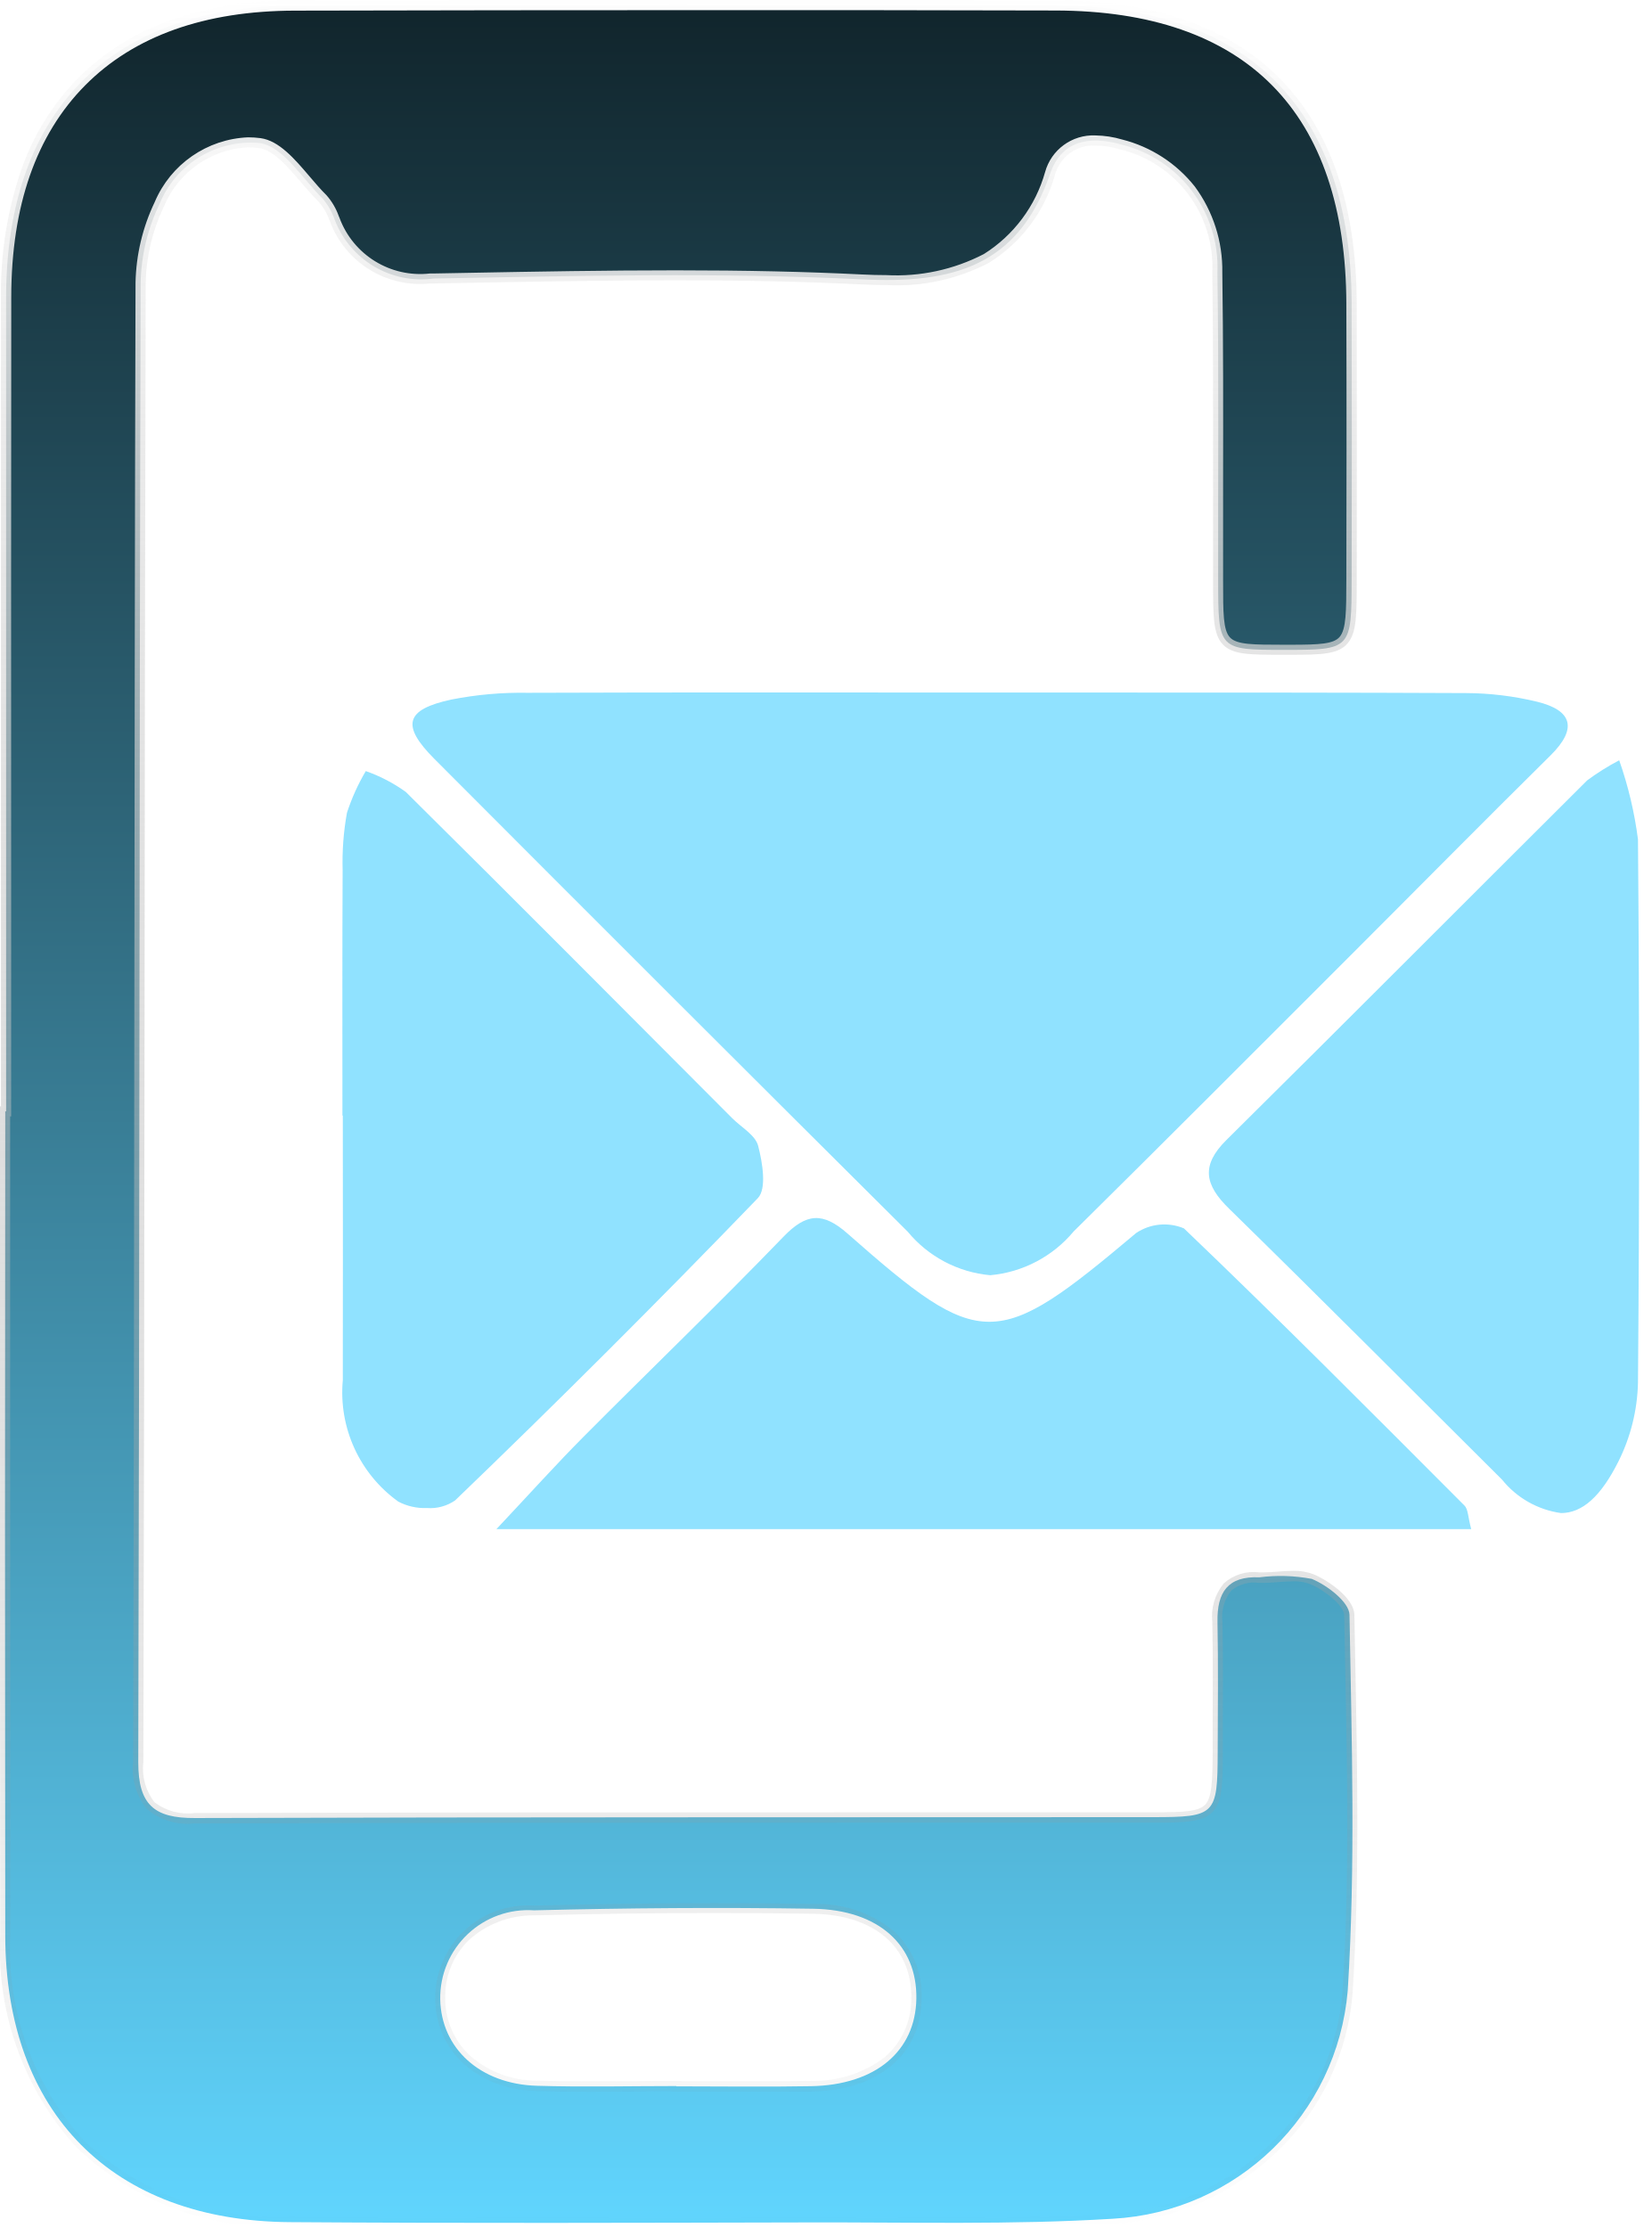
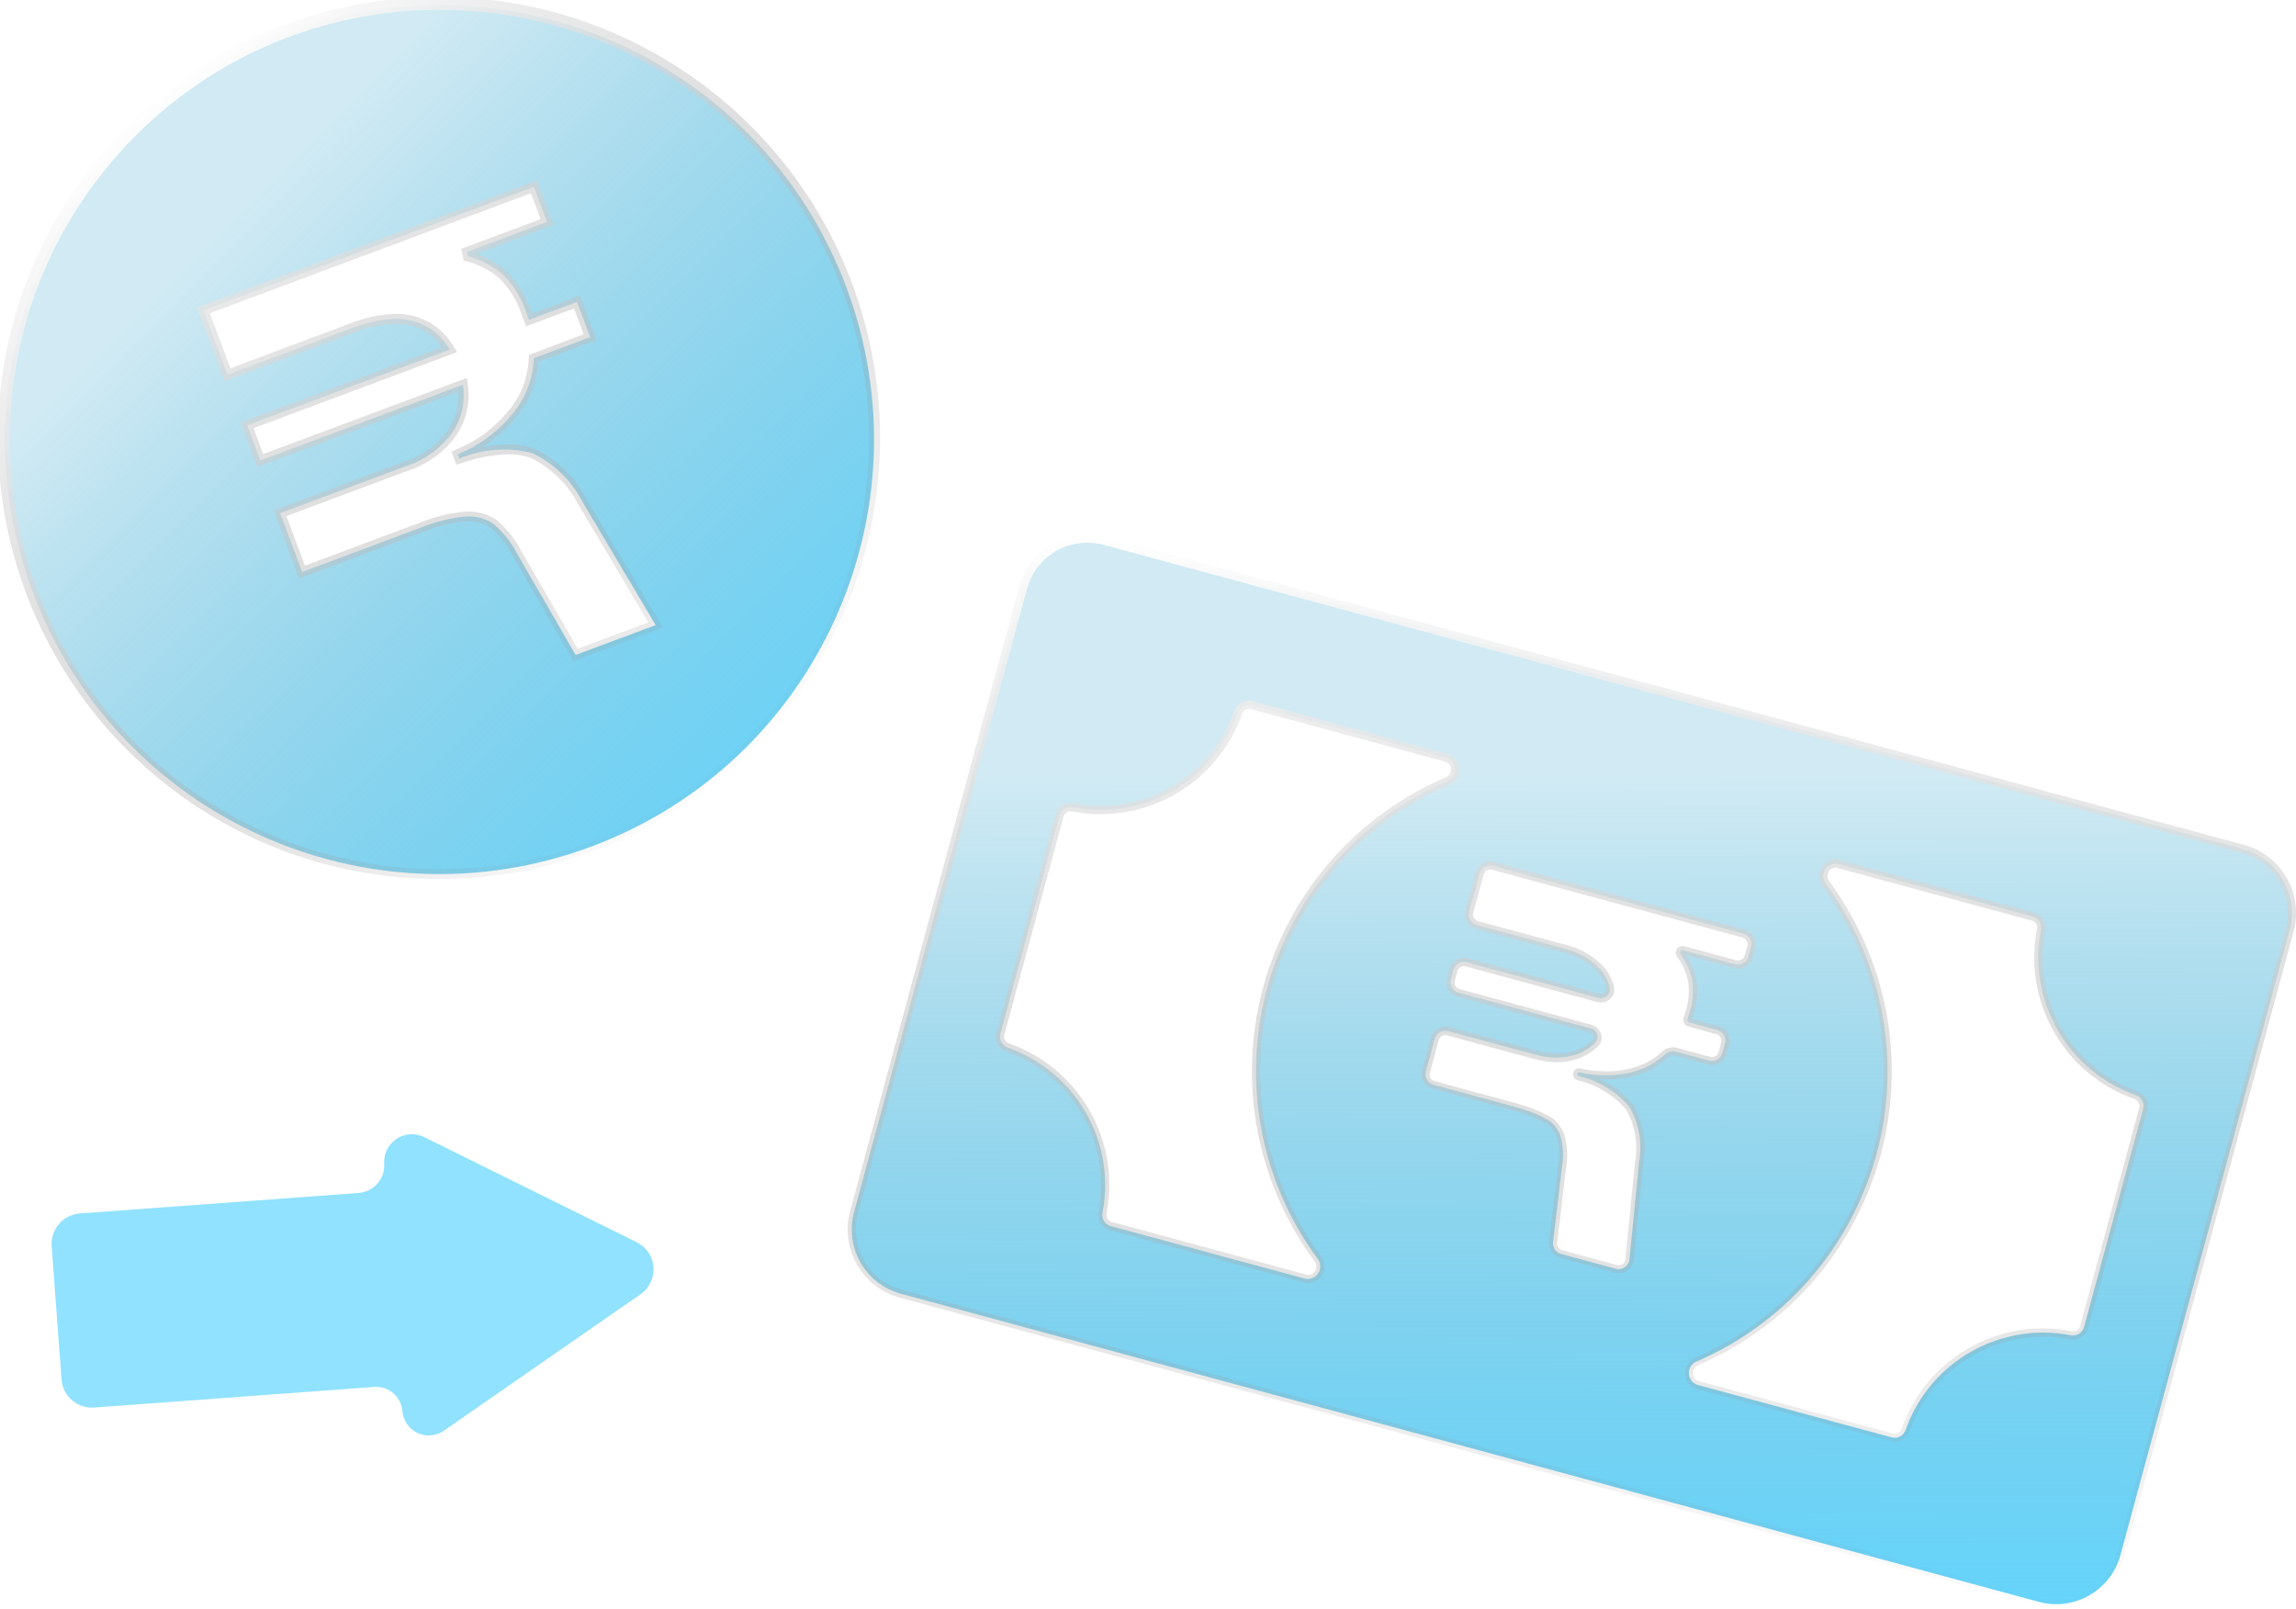
- <svg xmlns="http://www.w3.org/2000/svg" width="65.147" height="87.852" viewBox="0 0 65.147 87.852">
+ <svg xmlns="http://www.w3.org/2000/svg" xmlns:xlink="http://www.w3.org/1999/xlink" width="82.735" height="57.955" viewBox="0 0 82.735 57.955">
  <defs>
-     <linearGradient id="linear-gradient" x1="0.5" y1="-0.2" x2="0.5" y2="1" gradientUnits="objectBoundingBox">
-       <stop offset="0" />
-       <stop offset="1" stop-color="#61d6ff" />
+     <linearGradient id="linear-gradient" x1="1.243" y1="0.793" x2="0.474" y2="0.033" gradientUnits="objectBoundingBox">
+       <stop offset="0.003" stop-color="#61d6ff" />
+       <stop offset="1" stop-color="#1798c6" stop-opacity="0.2" />
    </linearGradient>
-     <linearGradient id="linear-gradient-2" x1="0.5" x2="0.5" y2="1" gradientUnits="objectBoundingBox">
+     <linearGradient id="linear-gradient-2" x1="0.172" y1="0.115" x2="0.826" y2="0.901" gradientUnits="objectBoundingBox">
      <stop offset="0" stop-color="#fff" />
      <stop offset="1" stop-color="gray" stop-opacity="0" />
    </linearGradient>
+     <linearGradient id="linear-gradient-3" x1="0.946" y1="1.069" x2="0.944" y2="0.227" xlink:href="#linear-gradient" />
+     <linearGradient id="linear-gradient-4" x1="0.5" y1="0" x2="0.5" y2="1" xlink:href="#linear-gradient-2" />
  </defs>
-   <g id="Group_31972" data-name="Group 31972" transform="translate(0.2 0.2)">
-     <g id="Group_31973" data-name="Group 31973" transform="translate(0 0)">
-       <path id="Path_37081" data-name="Path 37081" d="M.041,43.623q0-16.059,0-32.117C.053,4.192,4.163.036,11.431.019q15-.035,29.994-.005c7.636.015,11.662,4.095,11.681,11.778q.013,5.417,0,10.833c-.005,2.8-.011,2.8-2.686,2.8-2.562,0-2.574-.014-2.579-2.714-.008-4.054.03-8.109-.029-12.163a4.977,4.977,0,0,0-3.8-5.051c-1.3-.368-2.365-.12-2.8,1.158-1.254,3.655-3.857,4.337-7.411,4.161-5.618-.279-11.261-.138-16.891-.034A3.651,3.651,0,0,1,13,8.464a2.57,2.57,0,0,0-.467-.822c-.8-.791-1.575-2.076-2.488-2.2A3.886,3.886,0,0,0,6.085,7.857a7.475,7.475,0,0,0-.738,3.087c-.055,19.448-.041,38.9-.094,58.343,0,1.678.628,2.21,2.237,2.2,12.592-.041,25.184-.024,37.775-.035,2.478,0,2.551-.091,2.558-2.57.005-1.71.024-3.421-.008-5.131-.021-1.159.4-1.812,1.652-1.756a6.613,6.613,0,0,1,2.066.062c.609.249,1.479.917,1.488,1.416.087,4.938.242,9.893-.069,14.815a9.846,9.846,0,0,1-9.273,9c-3.973.243-7.968.135-11.954.144-6.834.015-13.669.038-20.5-.011C4.226,87.371.015,83.1.007,76.12q-.019-16.249,0-32.5ZM26.473,82.054v.012c1.771,0,3.543.026,5.315-.006,2.543-.046,4.119-1.379,4.151-3.456.032-2.095-1.478-3.5-4.07-3.541-3.668-.057-7.34-.03-11.008.063a3.463,3.463,0,0,0-3.7,3.5c.034,1.938,1.565,3.351,3.81,3.418,1.833.055,3.669.011,5.5.011" transform="translate(0 0)" fill="url(#linear-gradient)" />
-       <path id="Path_37081_-_Outline" data-name="Path 37081 - Outline" d="M20.614,87.651c-3.517,0-6.589-.01-9.392-.03a11.575,11.575,0,0,1-8.37-3.11A11.62,11.62,0,0,1-.193,76.121C-.2,68.458-.2,60.668-.2,53.134q0-4.755,0-9.511v-.2h.038q0-4.719,0-9.438c0-7.368,0-14.986,0-22.48A14.937,14.937,0,0,1,.616,6.561,9.784,9.784,0,0,1,2.873,2.885,9.685,9.685,0,0,1,6.519.6,14.618,14.618,0,0,1,11.43-.181C16.868-.194,22.348-.2,27.718-.2c4.571,0,9.183,0,13.707.014,3.853.008,6.827,1.041,8.839,3.073s3.032,5.024,3.042,8.9c.009,3.963,0,7.872,0,10.834,0,1.412,0,2.121-.354,2.54-.365.437-1.025.458-2.257.458h-.275c-1.337,0-2.008,0-2.394-.408s-.383-1.1-.385-2.505c0-1.293,0-2.608,0-3.879,0-2.715.009-5.521-.031-8.281a4.763,4.763,0,0,0-3.652-4.861A3.555,3.555,0,0,0,43,5.54,1.562,1.562,0,0,0,41.4,6.718,5.986,5.986,0,0,1,38.8,10.164a7.866,7.866,0,0,1-4.049.876c-.306,0-.623-.008-.968-.025-2.209-.11-4.607-.163-7.332-.163s-5.511.053-8.2.1l-1.347.025h-.155a3.788,3.788,0,0,1-3.933-2.44l-.028-.065a2.205,2.205,0,0,0-.4-.694c-.235-.231-.469-.506-.7-.771-.542-.635-1.1-1.293-1.678-1.369a3.336,3.336,0,0,0-.435-.029A3.786,3.786,0,0,0,6.265,7.943a7.307,7.307,0,0,0-.719,3C5.519,20.832,5.508,30.887,5.5,40.61c-.01,9.4-.02,19.118-.046,28.677a2.148,2.148,0,0,0,.432,1.569,2.144,2.144,0,0,0,1.581.435h.023c8.545-.028,17.232-.029,25.633-.03,3.98,0,8.095,0,12.142,0,1.232,0,1.8-.029,2.064-.3s.291-.936.295-2.074q0-.526,0-1.052c.006-1.336.013-2.717-.013-4.075a2.041,2.041,0,0,1,.454-1.528,1.757,1.757,0,0,1,1.407-.431c.044,0,.091,0,.14,0,.189,0,.389-.015.583-.03s.4-.031.6-.031a2.081,2.081,0,0,1,.806.134c.556.228,1.6.93,1.612,1.6q.017.947.036,1.894c.082,4.246.167,8.636-.1,12.937a9.643,9.643,0,0,1-2.982,6.332,10.258,10.258,0,0,1-6.478,2.853c-2.314.142-4.576.161-6.484.161-.829,0-1.673,0-2.488-.008s-1.657-.008-2.485-.008h-.508l-1.951,0C26.772,87.644,23.667,87.651,20.614,87.651ZM.2,43.823q0,4.655,0,9.311c0,7.534,0,15.324.005,22.986a11.232,11.232,0,0,0,2.929,8.11,11.187,11.187,0,0,0,8.088,2.991c2.8.02,5.873.03,9.389.03,3.053,0,6.158-.007,9.16-.014l1.951,0h.509c.829,0,1.672,0,2.487.008s1.658.008,2.486.008c1.9,0,4.157-.019,6.46-.16a9.858,9.858,0,0,0,6.225-2.742,9.244,9.244,0,0,0,2.86-6.069c.271-4.285.186-8.666.1-12.9q-.018-.948-.036-1.894c-.007-.367-.756-.985-1.364-1.234a1.7,1.7,0,0,0-.654-.1c-.184,0-.373.014-.574.029s-.409.031-.613.031c-.055,0-.108,0-.158,0a1.393,1.393,0,0,0-1.1.312,1.681,1.681,0,0,0-.339,1.241c.026,1.362.019,2.746.013,4.084q0,.525,0,1.051c0,1.278-.024,1.963-.41,2.354s-1.074.414-2.348.415c-4.047,0-8.163,0-12.143,0-8.4,0-17.088,0-25.632.03H7.466A2.486,2.486,0,0,1,5.6,71.138a2.5,2.5,0,0,1-.549-1.853c.026-9.559.036-19.277.046-28.676.01-9.723.02-19.778.048-29.666A7.721,7.721,0,0,1,5.9,7.771,4.181,4.181,0,0,1,9.587,5.215a3.738,3.738,0,0,1,.488.032c.729.1,1.34.813,1.93,1.506.231.271.449.527.672.746a2.525,2.525,0,0,1,.483.821l.027.064a3.393,3.393,0,0,0,3.566,2.2H16.9l1.347-.025c2.689-.051,5.47-.1,8.206-.1s5.137.053,7.352.164c.339.017.649.025.949.025A7.494,7.494,0,0,0,38.6,9.818a5.607,5.607,0,0,0,2.415-3.229A1.969,1.969,0,0,1,43,5.14a3.951,3.951,0,0,1,1.062.163,5.318,5.318,0,0,1,2.858,1.852,5.551,5.551,0,0,1,1.085,3.389c.04,2.762.035,5.571.031,8.287,0,1.271,0,2.586,0,3.878,0,1.254,0,1.945.275,2.23s.92.282,2.1.284h.275c1.173,0,1.712-.03,1.95-.314.257-.308.259-1.01.261-2.285.006-2.962.012-6.87,0-10.832-.009-3.772-.994-6.673-2.926-8.624S45.167.221,41.424.214C36.9.2,32.289.2,27.718.2,22.348.2,16.869.206,11.431.219c-3.56.008-6.344,1-8.274,2.948S.248,7.92.244,11.506C.236,19,.238,26.618.24,33.985q0,4.819,0,9.638v.2ZM29.759,82.276c-.548,0-1.105,0-1.644,0s-1.095,0-1.642,0h-.2v-.012c-.5,0-1,0-1.485.008-.553,0-1.126.008-1.689.008-.823,0-1.5-.009-2.136-.028-2.321-.069-3.968-1.555-4-3.614a3.663,3.663,0,0,1,3.9-3.7c2.436-.062,4.839-.093,7.141-.093,1.3,0,2.607.01,3.875.03a4.779,4.779,0,0,1,3.149,1.051,3.407,3.407,0,0,1,1.118,2.694c-.034,2.205-1.7,3.6-4.347,3.653C31.186,82.271,30.541,82.276,29.759,82.276Zm-3.086-.41c.483,0,.97,0,1.444,0,.538,0,1.1,0,1.642,0,.779,0,1.422-.005,2.025-.016a4.585,4.585,0,0,0,2.892-.92A3.006,3.006,0,0,0,35.739,78.6c.031-2.021-1.453-3.3-3.873-3.338-1.266-.02-2.567-.03-3.869-.03-2.3,0-4.7.031-7.131.093a3.775,3.775,0,0,0-2.582.979,3.094,3.094,0,0,0-.924,2.316,3.05,3.05,0,0,0,1.01,2.266,3.987,3.987,0,0,0,2.606.955c.63.019,1.305.028,2.124.028.562,0,1.133,0,1.686-.008s1.125-.008,1.688-.008h.2Z" transform="translate(0 0)" fill="url(#linear-gradient-2)" />
-       <path id="Union_169" data-name="Union 169" d="M9929.073-10105.25c1.39-1.479,2.374-2.573,3.407-3.613,2.631-2.646,5.32-5.231,7.913-7.916.9-.931,1.547-.989,2.529-.124,5.287,4.661,5.864,4.62,11.383-.025a2,2,0,0,1,1.881-.181c3.748,3.582,7.4,7.259,11.063,10.928.15.147.138.455.268.932Zm39.654-1.957c-3.585-3.564-7.149-7.147-10.763-10.682-.957-.934-1.114-1.7-.106-2.7,4.76-4.712,9.485-9.46,14.232-14.185a9.7,9.7,0,0,1,1.263-.792,15.346,15.346,0,0,1,.74,3.117q.091,10.721,0,21.441a7.309,7.309,0,0,1-.769,3.086c-.686,1.371-1.419,2.039-2.265,2.039A3.629,3.629,0,0,1,9968.728-10107.207Zm-43.526.87a5.294,5.294,0,0,1-2.186-4.786q.007-5.216,0-10.435H9923c0-3.224-.008-6.449.008-9.676a10.95,10.95,0,0,1,.17-2.26,8.218,8.218,0,0,1,.743-1.646,6.179,6.179,0,0,1,1.58.824c4.313,4.267,8.587,8.571,12.872,12.864.358.358.913.666,1.022,1.089.171.659.344,1.694-.013,2.063q-5.855,6.069-11.938,11.918a1.73,1.73,0,0,1-1.113.3A2.223,2.223,0,0,1,9925.2-10106.337Zm20.093-10.641q-9.35-9.3-18.663-18.638c-1.323-1.325-1.16-1.951.669-2.346a14.4,14.4,0,0,1,3.013-.265c6.071-.022,12.142-.013,18.213-.01q2.629,0,5.259,0c4.509,0,9.015,0,13.523.021a12.108,12.108,0,0,1,2.807.341c1.384.339,1.605,1.054.529,2.117-2.7,2.666-5.366,5.368-8.051,8.05-3.582,3.578-7.154,7.163-10.755,10.72a4.852,4.852,0,0,1-3.289,1.726A4.773,4.773,0,0,1,9945.294-10116.978Z" transform="translate(-9909.695 10165.345)" fill="rgba(97,214,255,0.7)" stroke="rgba(0,0,0,0)" stroke-width="1" />
+   <g id="Group_31297" data-name="Group 31297" transform="translate(-88.7 -119.045)">
+     <path id="Path_35898" data-name="Path 35898" d="M28.7,37.875A15.655,15.655,0,1,0,8.549,28.7,15.655,15.655,0,0,0,28.7,37.875ZM24.2,16.452l2.884-1.078-.474-1.267L14.707,18.559l.866,2.316L20.1,19.183c1.617-.6,2.785-.344,3.483.789l-7.3,2.729.474,1.267,7.3-2.729a2.432,2.432,0,0,1-.395,1.741,3.341,3.341,0,0,1-1.691,1.205l-4.5,1.683.792,2.119,4.3-1.609a5.615,5.615,0,0,1,1.573-.389,1.582,1.582,0,0,1,1.021.266A3.432,3.432,0,0,1,26,27.31l2.118,3.666L31,29.9l-2.625-4.422A3.964,3.964,0,0,0,26.57,23.71a4.07,4.07,0,0,0-2.643.191l-.057-.153a4.985,4.985,0,0,0,1.97-1.459,3.305,3.305,0,0,0,.769-2.006l2.032-.76-.474-1.267L26.44,18.9l-.123-.328a3.463,3.463,0,0,0-.807-1.292,3.121,3.121,0,0,0-1.272-.67Z" transform="translate(81.325 111.67)" fill-rule="evenodd" fill="url(#linear-gradient)" />
+     <path id="Path_35898_-_Outline" data-name="Path 35898 - Outline" d="M23.094,38.928h0a15.893,15.893,0,1,1,5.544-1.007A15.793,15.793,0,0,1,23.092,38.928ZM23.088,7.609a15.481,15.481,0,0,0,0,30.962h0a15.481,15.481,0,0,0-.005-30.962Zm4.827,23.465-2.193-3.8a3.292,3.292,0,0,0-.793-1,1.364,1.364,0,0,0-.8-.235l-.1,0a5.516,5.516,0,0,0-1.52.378L18.032,28.1l-.917-2.453L21.782,23.9a3.148,3.148,0,0,0,1.6-1.136,2.239,2.239,0,0,0,.389-1.395l-7.247,2.71-.6-1.6,7.253-2.712a1.956,1.956,0,0,0-1.682-.84,4.26,4.26,0,0,0-1.465.305l-4.689,1.754-.991-2.65L26.6,13.755l.6,1.6L24.411,16.4a3.133,3.133,0,0,1,1.1.633l0,0a3.663,3.663,0,0,1,.849,1.357l.06.161,1.726-.645.6,1.6-2.091.782a3.441,3.441,0,0,1-.8,1.991,4.787,4.787,0,0,1-1.237,1.092,4.648,4.648,0,0,1,.95-.108,2.683,2.683,0,0,1,.941.157h0a4.111,4.111,0,0,1,1.893,1.84l2.734,4.605Zm-3.791-5.387a1.716,1.716,0,0,1,1.013.3,3.57,3.57,0,0,1,.893,1.11l2.042,3.535,2.543-.951L28.1,25.445a3.83,3.83,0,0,0-1.717-1.69,2.331,2.331,0,0,0-.814-.133,5.566,5.566,0,0,0-1.709.328L23.7,24l-.177-.472.155-.067a4.8,4.8,0,0,0,1.9-1.405l0,0a3.116,3.116,0,0,0,.728-1.9l.006-.117,1.974-.738-.349-.933-1.726.645-.185-.495a3.313,3.313,0,0,0-.763-1.225,2.946,2.946,0,0,0-1.2-.628l-.1-.029-.091-.416,2.862-1.07-.349-.933L14.815,18.541l.741,1.982,4.356-1.629a4.61,4.61,0,0,1,1.59-.328,2.345,2.345,0,0,1,2.107,1.191l.114.184-7.333,2.742.349.933,7.338-2.744.031.22a2.594,2.594,0,0,1-.423,1.864,3.485,3.485,0,0,1-1.777,1.274l-4.334,1.621.668,1.785,4.137-1.547A5.775,5.775,0,0,1,24,25.69C24.044,25.688,24.085,25.687,24.125,25.687Z" transform="translate(81.447 111.792)" fill="url(#linear-gradient-2)" />
+     <g id="Group_31285" data-name="Group 31285" transform="translate(90.556 159.913)" opacity="0.7">
+       <path id="Path_35901" data-name="Path 35901" d="M11.4,78.9a1.1,1.1,0,0,0-1.019,1.173l.356,4.811a1.1,1.1,0,0,0,1.181,1.01L22,85.152a.949.949,0,0,1,1.02.873.953.953,0,0,0,1.5.7L31.6,81.812a1.09,1.09,0,0,0-.139-1.877l-7.662-3.789a1,1,0,0,0-1.436.957.991.991,0,0,1-.919,1.058Z" transform="translate(-10.376 -76.041)" fill="#61d6ff" />
    </g>
+     <path id="Path_35902" data-name="Path 35902" d="M65.086,41.684A2.4,2.4,0,0,1,68.025,40l41.01,11.1a2.4,2.4,0,0,1,1.687,2.939l-6.093,22.507a2.4,2.4,0,0,1-2.939,1.687L60.68,67.13a2.4,2.4,0,0,1-1.687-2.939ZM89.372,70.409a.449.449,0,0,1-.034-.831A11.383,11.383,0,0,0,94,52.339a.449.449,0,0,1,.449-.7l7.025,1.9a.414.414,0,0,1,.289.482,5.254,5.254,0,0,0,3.413,5.947.414.414,0,0,1,.271.492l-2.132,7.876a.414.414,0,0,1-.482.288,5.254,5.254,0,0,0-5.947,3.413.413.413,0,0,1-.492.271Zm-13.661-4.52a.449.449,0,0,1-.449.7l-7.025-1.9a.414.414,0,0,1-.288-.482,5.254,5.254,0,0,0-3.413-5.947.414.414,0,0,1-.271-.492L66.4,49.89a.414.414,0,0,1,.482-.288,5.254,5.254,0,0,0,5.947-3.413.414.414,0,0,1,.492-.271l7.025,1.9a.449.449,0,0,1,.034.831,11.383,11.383,0,0,0-4.667,17.239Zm13.057-11.1a.093.093,0,0,1,.1-.042l1.877.508a.39.39,0,0,0,.478-.275l.094-.346a.39.39,0,0,0-.274-.478l-9.033-2.445a.39.39,0,0,0-.479.275l-.372,1.374a.39.39,0,0,0,.275.479l3.116.843a2.674,2.674,0,0,1,1.322.738,1.538,1.538,0,0,1,.355.679.327.327,0,0,1-.433.365l-4.725-1.279a.39.39,0,0,0-.479.275L80.5,55.8a.39.39,0,0,0,.275.478l4.743,1.284a.319.319,0,0,1,.182.527,1.857,1.857,0,0,1-.682.422,2.548,2.548,0,0,1-1.5-.007L80.4,57.666a.39.39,0,0,0-.479.275L79.6,59.12a.39.39,0,0,0,.275.478l2.868.776a5.546,5.546,0,0,1,1.207.46,1.129,1.129,0,0,1,.5.611,2.482,2.482,0,0,1,.065,1.026l-.333,2.8a.39.39,0,0,0,.285.423l1.978.535a.39.39,0,0,0,.49-.338l.348-3.526a2.926,2.926,0,0,0-.358-1.981,3.461,3.461,0,0,0-1.823-1.1.068.068,0,0,1,.034-.131,4.225,4.225,0,0,0,1.795.014,2.737,2.737,0,0,0,1.273-.655.43.43,0,0,1,.4-.109l1.2.325a.39.39,0,0,0,.478-.275l.094-.346a.39.39,0,0,0-.274-.479L89.1,57.357a.1.1,0,0,1-.072-.134c.024-.067.055-.154.084-.263a2.532,2.532,0,0,0,.08-1.139,2.368,2.368,0,0,0-.42-.929A.1.1,0,0,1,88.768,54.787Z" transform="translate(60.481 98.536)" fill-rule="evenodd" fill="url(#linear-gradient-3)" />
+     <path id="Path_35902_-_Outline" data-name="Path 35902 - Outline" d="M67.3,39.663a2.551,2.551,0,0,1,.666.089l41.01,11.1a2.548,2.548,0,0,1,1.791,3.121l-6.093,22.507a2.542,2.542,0,0,1-3.121,1.791l-41.01-11.1a2.545,2.545,0,0,1-1.791-3.121l6.093-22.507A2.549,2.549,0,0,1,67.3,39.663Zm34.92,38.4a2.251,2.251,0,0,0,2.168-1.661L110.477,53.9a2.25,2.25,0,0,0-1.582-2.757l-41.01-11.1a2.245,2.245,0,0,0-2.757,1.582L59.035,64.128a2.248,2.248,0,0,0,1.582,2.757l41.01,11.1A2.254,2.254,0,0,0,102.216,78.066Zm-29.1-32.411a.539.539,0,0,1,.141.019l7.025,1.9a.556.556,0,0,1,.4.512.592.592,0,0,1-.35.6,11.343,11.343,0,0,0-4,2.893,11.258,11.258,0,0,0-2.6,9.6,11.343,11.343,0,0,0,2,4.517.591.591,0,0,1,.043.621.576.576,0,0,1-.508.331.546.546,0,0,1-.142-.019L68.1,64.73a.564.564,0,0,1-.4-.654A5.106,5.106,0,0,0,64.385,58.3a.564.564,0,0,1-.365-.671l2.132-7.876a.559.559,0,0,1,.543-.406.583.583,0,0,1,.111.011,5.1,5.1,0,0,0,5.779-3.317A.567.567,0,0,1,73.115,45.654Zm2.149,20.7a.284.284,0,0,0,.243-.167.292.292,0,0,0-.017-.31,11.642,11.642,0,0,1-2.05-4.637,11.555,11.555,0,0,1,2.669-9.858,11.642,11.642,0,0,1,4.109-2.969.3.3,0,0,0,.171-.306.263.263,0,0,0-.185-.246l-7.025-1.9a.241.241,0,0,0-.063-.008.273.273,0,0,0-.25.185,5.395,5.395,0,0,1-6.116,3.51.285.285,0,0,0-.054-.005.262.262,0,0,0-.257.187L64.306,57.7a.266.266,0,0,0,.177.313,5.4,5.4,0,0,1,3.51,6.116.266.266,0,0,0,.181.311l7.025,1.9A.249.249,0,0,0,75.264,66.354ZM94.247,51.375a.545.545,0,0,1,.142.019l7.025,1.9a.564.564,0,0,1,.4.654,5.105,5.105,0,0,0,3.317,5.779.563.563,0,0,1,.365.671l-2.132,7.876a.56.56,0,0,1-.544.406.583.583,0,0,1-.111-.011,5.1,5.1,0,0,0-5.779,3.317.567.567,0,0,1-.53.384.538.538,0,0,1-.141-.019l-7.025-1.9a.556.556,0,0,1-.4-.511.6.6,0,0,1,.35-.6,11.343,11.343,0,0,0,4-2.893,11.258,11.258,0,0,0,2.6-9.6,11.344,11.344,0,0,0-2-4.517.591.591,0,0,1-.043-.621A.576.576,0,0,1,94.247,51.375Zm8.569,17.01a.262.262,0,0,0,.257-.187l2.132-7.876a.265.265,0,0,0-.177-.313,5.4,5.4,0,0,1-3.51-6.116.266.266,0,0,0-.182-.311l-7.025-1.9a.248.248,0,0,0-.065-.009.284.284,0,0,0-.242.167.292.292,0,0,0,.017.31,11.642,11.642,0,0,1,2.05,4.636A11.555,11.555,0,0,1,93.4,66.644a11.642,11.642,0,0,1-4.109,2.969.3.3,0,0,0-.171.306.263.263,0,0,0,.185.246l7.025,1.9a.241.241,0,0,0,.063.008.273.273,0,0,0,.25-.185,5.394,5.394,0,0,1,6.116-3.51A.286.286,0,0,0,102.816,68.385Zm-21-16.939a.54.54,0,0,1,.141.019l9.033,2.445a.538.538,0,0,1,.379.661l-.094.346a.538.538,0,0,1-.66.379l-1.734-.469a2.454,2.454,0,0,1,.361.865,2.689,2.689,0,0,1-.082,1.207c-.024.089-.049.166-.071.227l.961.26a.539.539,0,0,1,.379.661l-.094.346a.538.538,0,0,1-.66.379l-1.2-.325a.284.284,0,0,0-.262.075,2.89,2.89,0,0,1-1.341.691,3.783,3.783,0,0,1-.852.094q-.142,0-.289-.01a2.846,2.846,0,0,1,1.224.9,3.056,3.056,0,0,1,.384,2.08L86.986,65.8a.538.538,0,0,1-.677.467l-1.978-.535a.541.541,0,0,1-.394-.584l.333-2.8a2.349,2.349,0,0,0-.058-.961.976.976,0,0,0-.436-.531,5.287,5.287,0,0,0-1.17-.444l-2.868-.776a.539.539,0,0,1-.379-.661l.319-1.179a.538.538,0,0,1,.661-.379l3.116.843a2.965,2.965,0,0,0,.769.111,2.03,2.03,0,0,0,.645-.1,1.712,1.712,0,0,0,.627-.387.13.13,0,0,0,.038-.133.216.216,0,0,0-.155-.145l-4.743-1.284a.539.539,0,0,1-.379-.661l.094-.346a.538.538,0,0,1,.661-.379l4.725,1.279a.22.22,0,0,0,.224-.064.139.139,0,0,0,.025-.124,1.382,1.382,0,0,0-.322-.615,2.52,2.52,0,0,0-1.25-.694L81.3,53.878a.539.539,0,0,1-.379-.661l.372-1.374A.54.54,0,0,1,81.811,51.445Zm8.939,3.572a.241.241,0,0,0,.233-.178l.094-.346a.241.241,0,0,0-.17-.3l-9.033-2.445a.241.241,0,0,0-.3.17L81.206,53.3a.242.242,0,0,0,.17.3l3.116.843a2.807,2.807,0,0,1,1.394.783,1.7,1.7,0,0,1,.389.744.434.434,0,0,1-.081.377.5.5,0,0,1-.394.185.538.538,0,0,1-.14-.019l-4.725-1.279a.241.241,0,0,0-.3.17l-.094.346a.241.241,0,0,0,.17.3l4.743,1.284a.51.51,0,0,1,.364.356.426.426,0,0,1-.117.42,2.008,2.008,0,0,1-.736.456h0a2.326,2.326,0,0,1-.741.117,3.261,3.261,0,0,1-.847-.121l-3.116-.843a.241.241,0,0,0-.3.17l-.319,1.179a.242.242,0,0,0,.17.3l2.868.776a5.746,5.746,0,0,1,1.241.474l.007,0a1.272,1.272,0,0,1,.561.689,2.632,2.632,0,0,1,.072,1.088l-.333,2.8a.242.242,0,0,0,.177.262l1.978.535a.244.244,0,0,0,.064.009.241.241,0,0,0,.24-.218l.348-3.526a2.783,2.783,0,0,0-.331-1.881,3.343,3.343,0,0,0-1.747-1.043.216.216,0,0,1,.109-.418,4.8,4.8,0,0,0,.947.1,3.486,3.486,0,0,0,.785-.086,2.6,2.6,0,0,0,1.206-.619.59.59,0,0,1,.4-.162.536.536,0,0,1,.14.019l1.2.325a.241.241,0,0,0,.3-.17l.094-.346a.241.241,0,0,0-.17-.3L88.96,57.4a.255.255,0,0,1-.159-.127.251.251,0,0,1-.014-.2l0,0c.023-.065.052-.147.079-.248a2.4,2.4,0,0,0,.078-1.071,2.223,2.223,0,0,0-.395-.872.242.242,0,0,1,.259-.377l1.877.508A.242.242,0,0,0,90.75,55.017Z" transform="translate(60.583 98.637)" fill="url(#linear-gradient-4)" />
  </g>
</svg>
